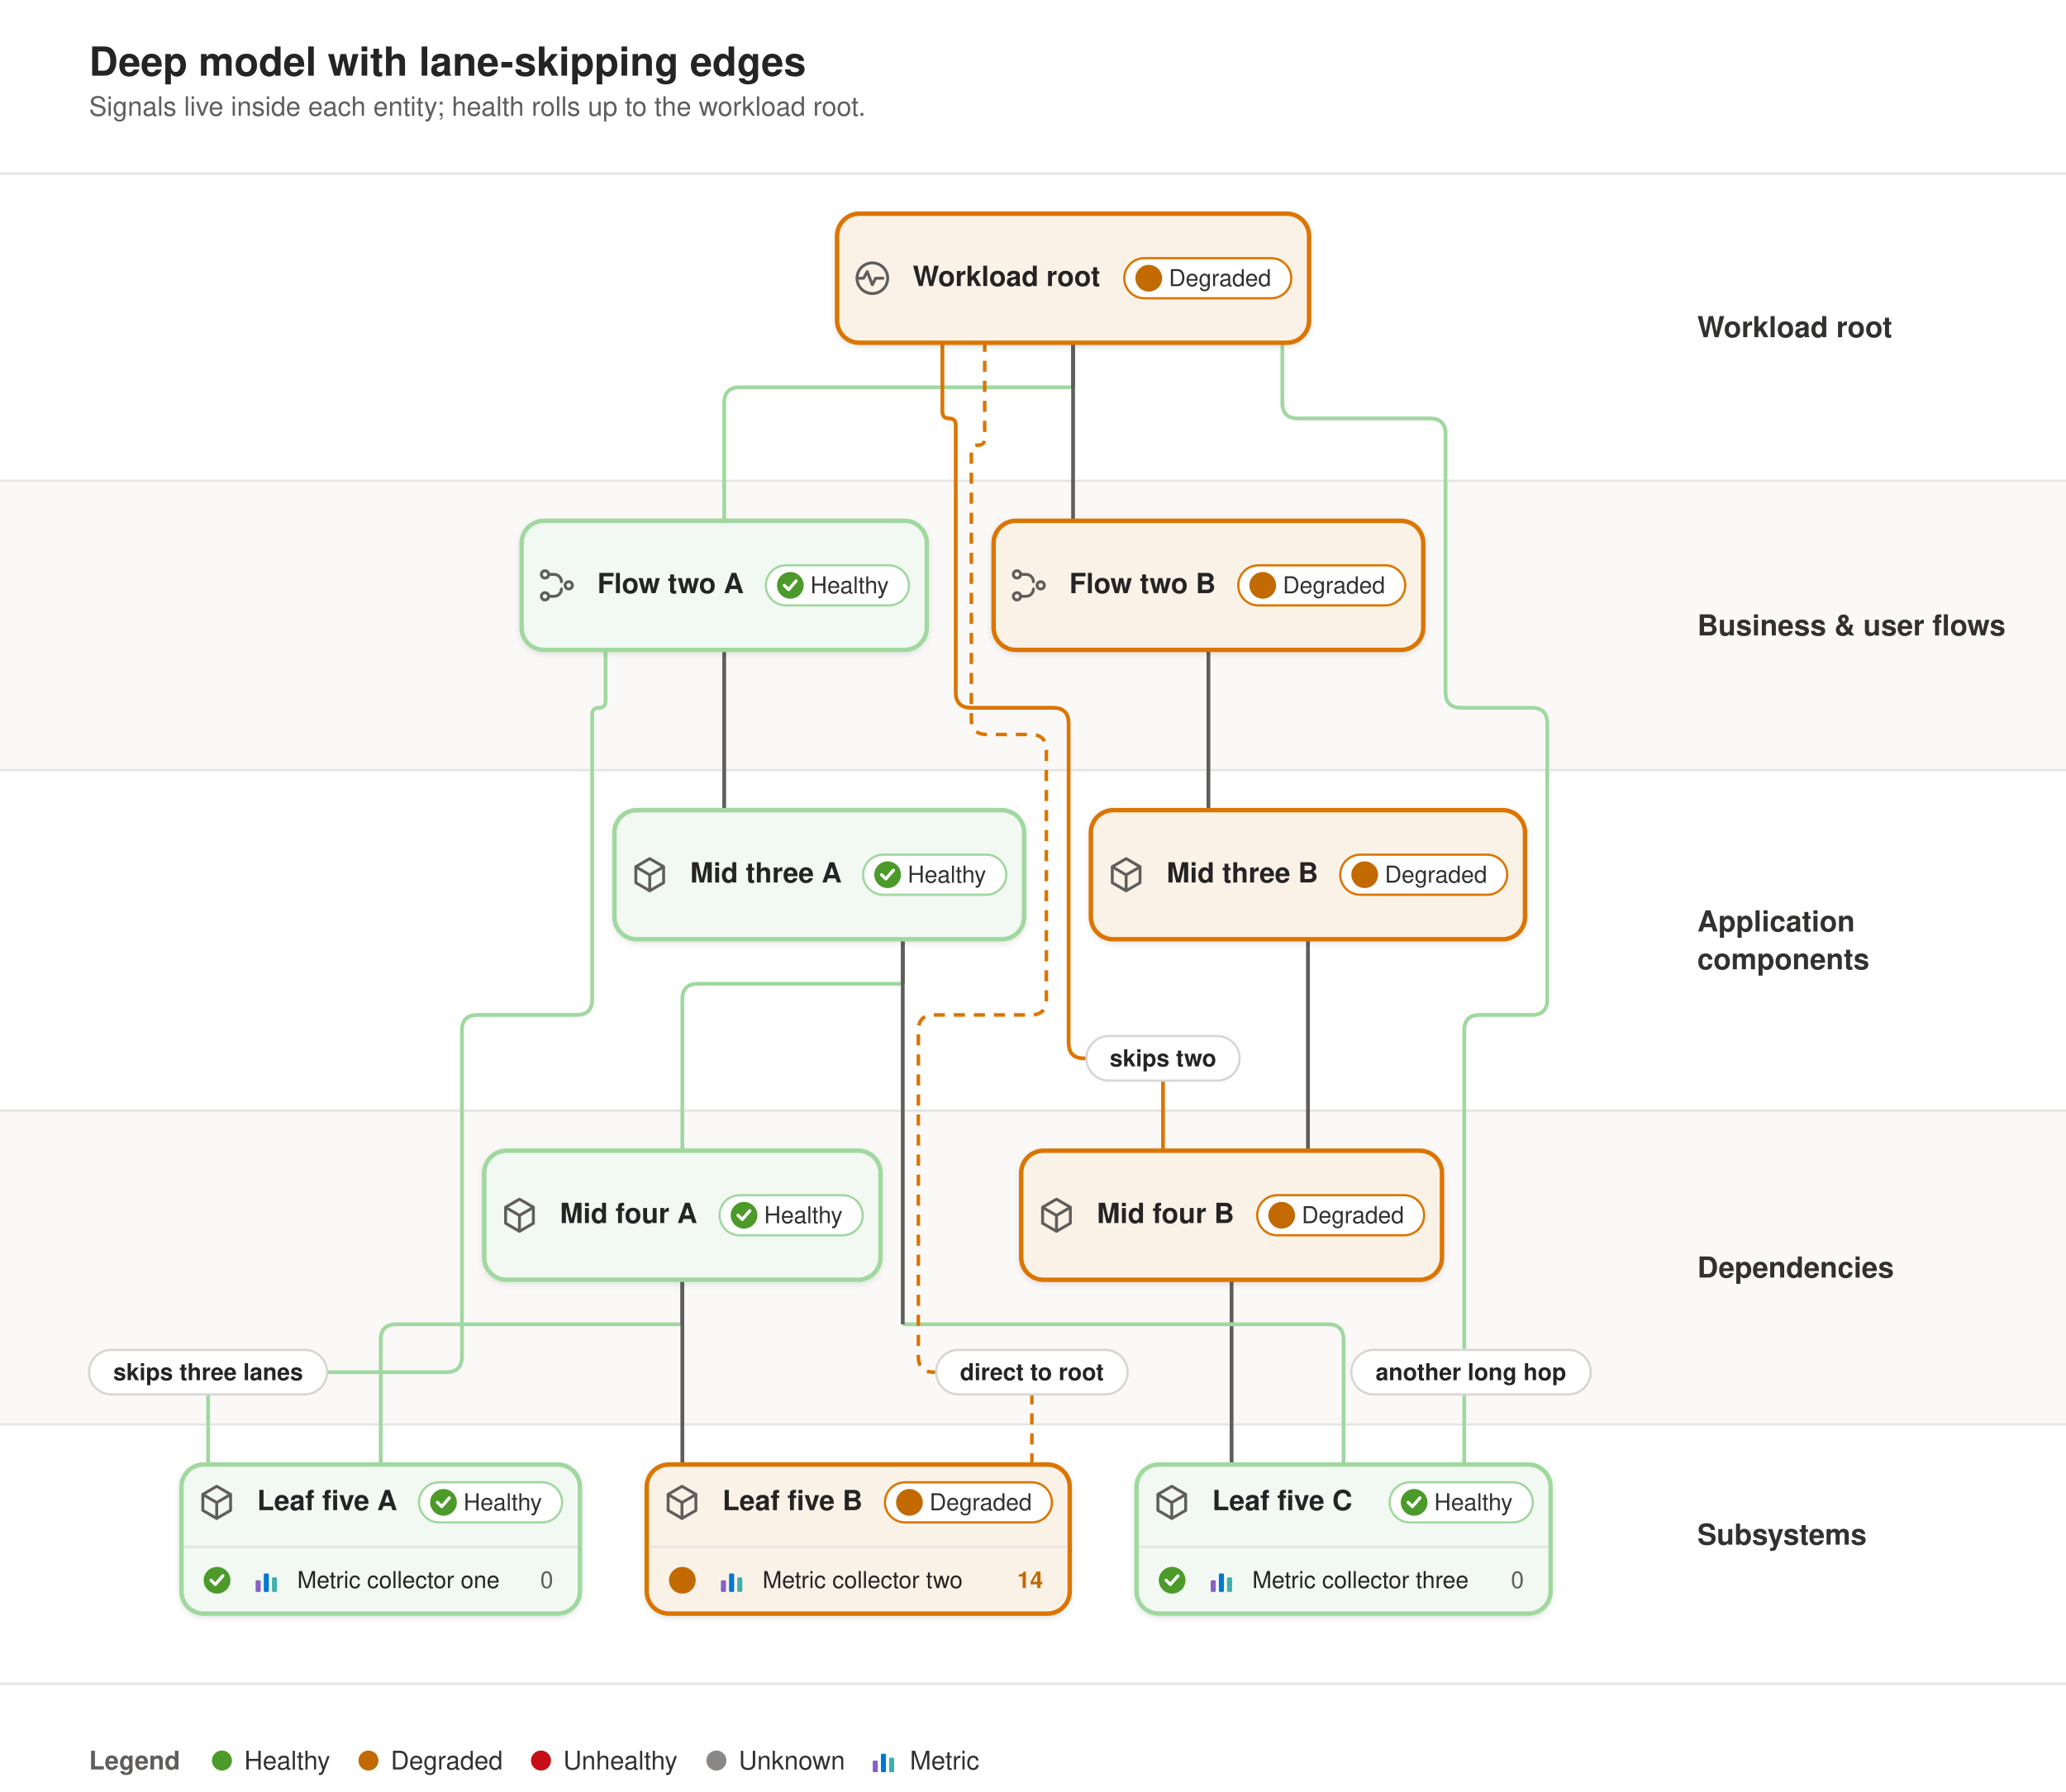
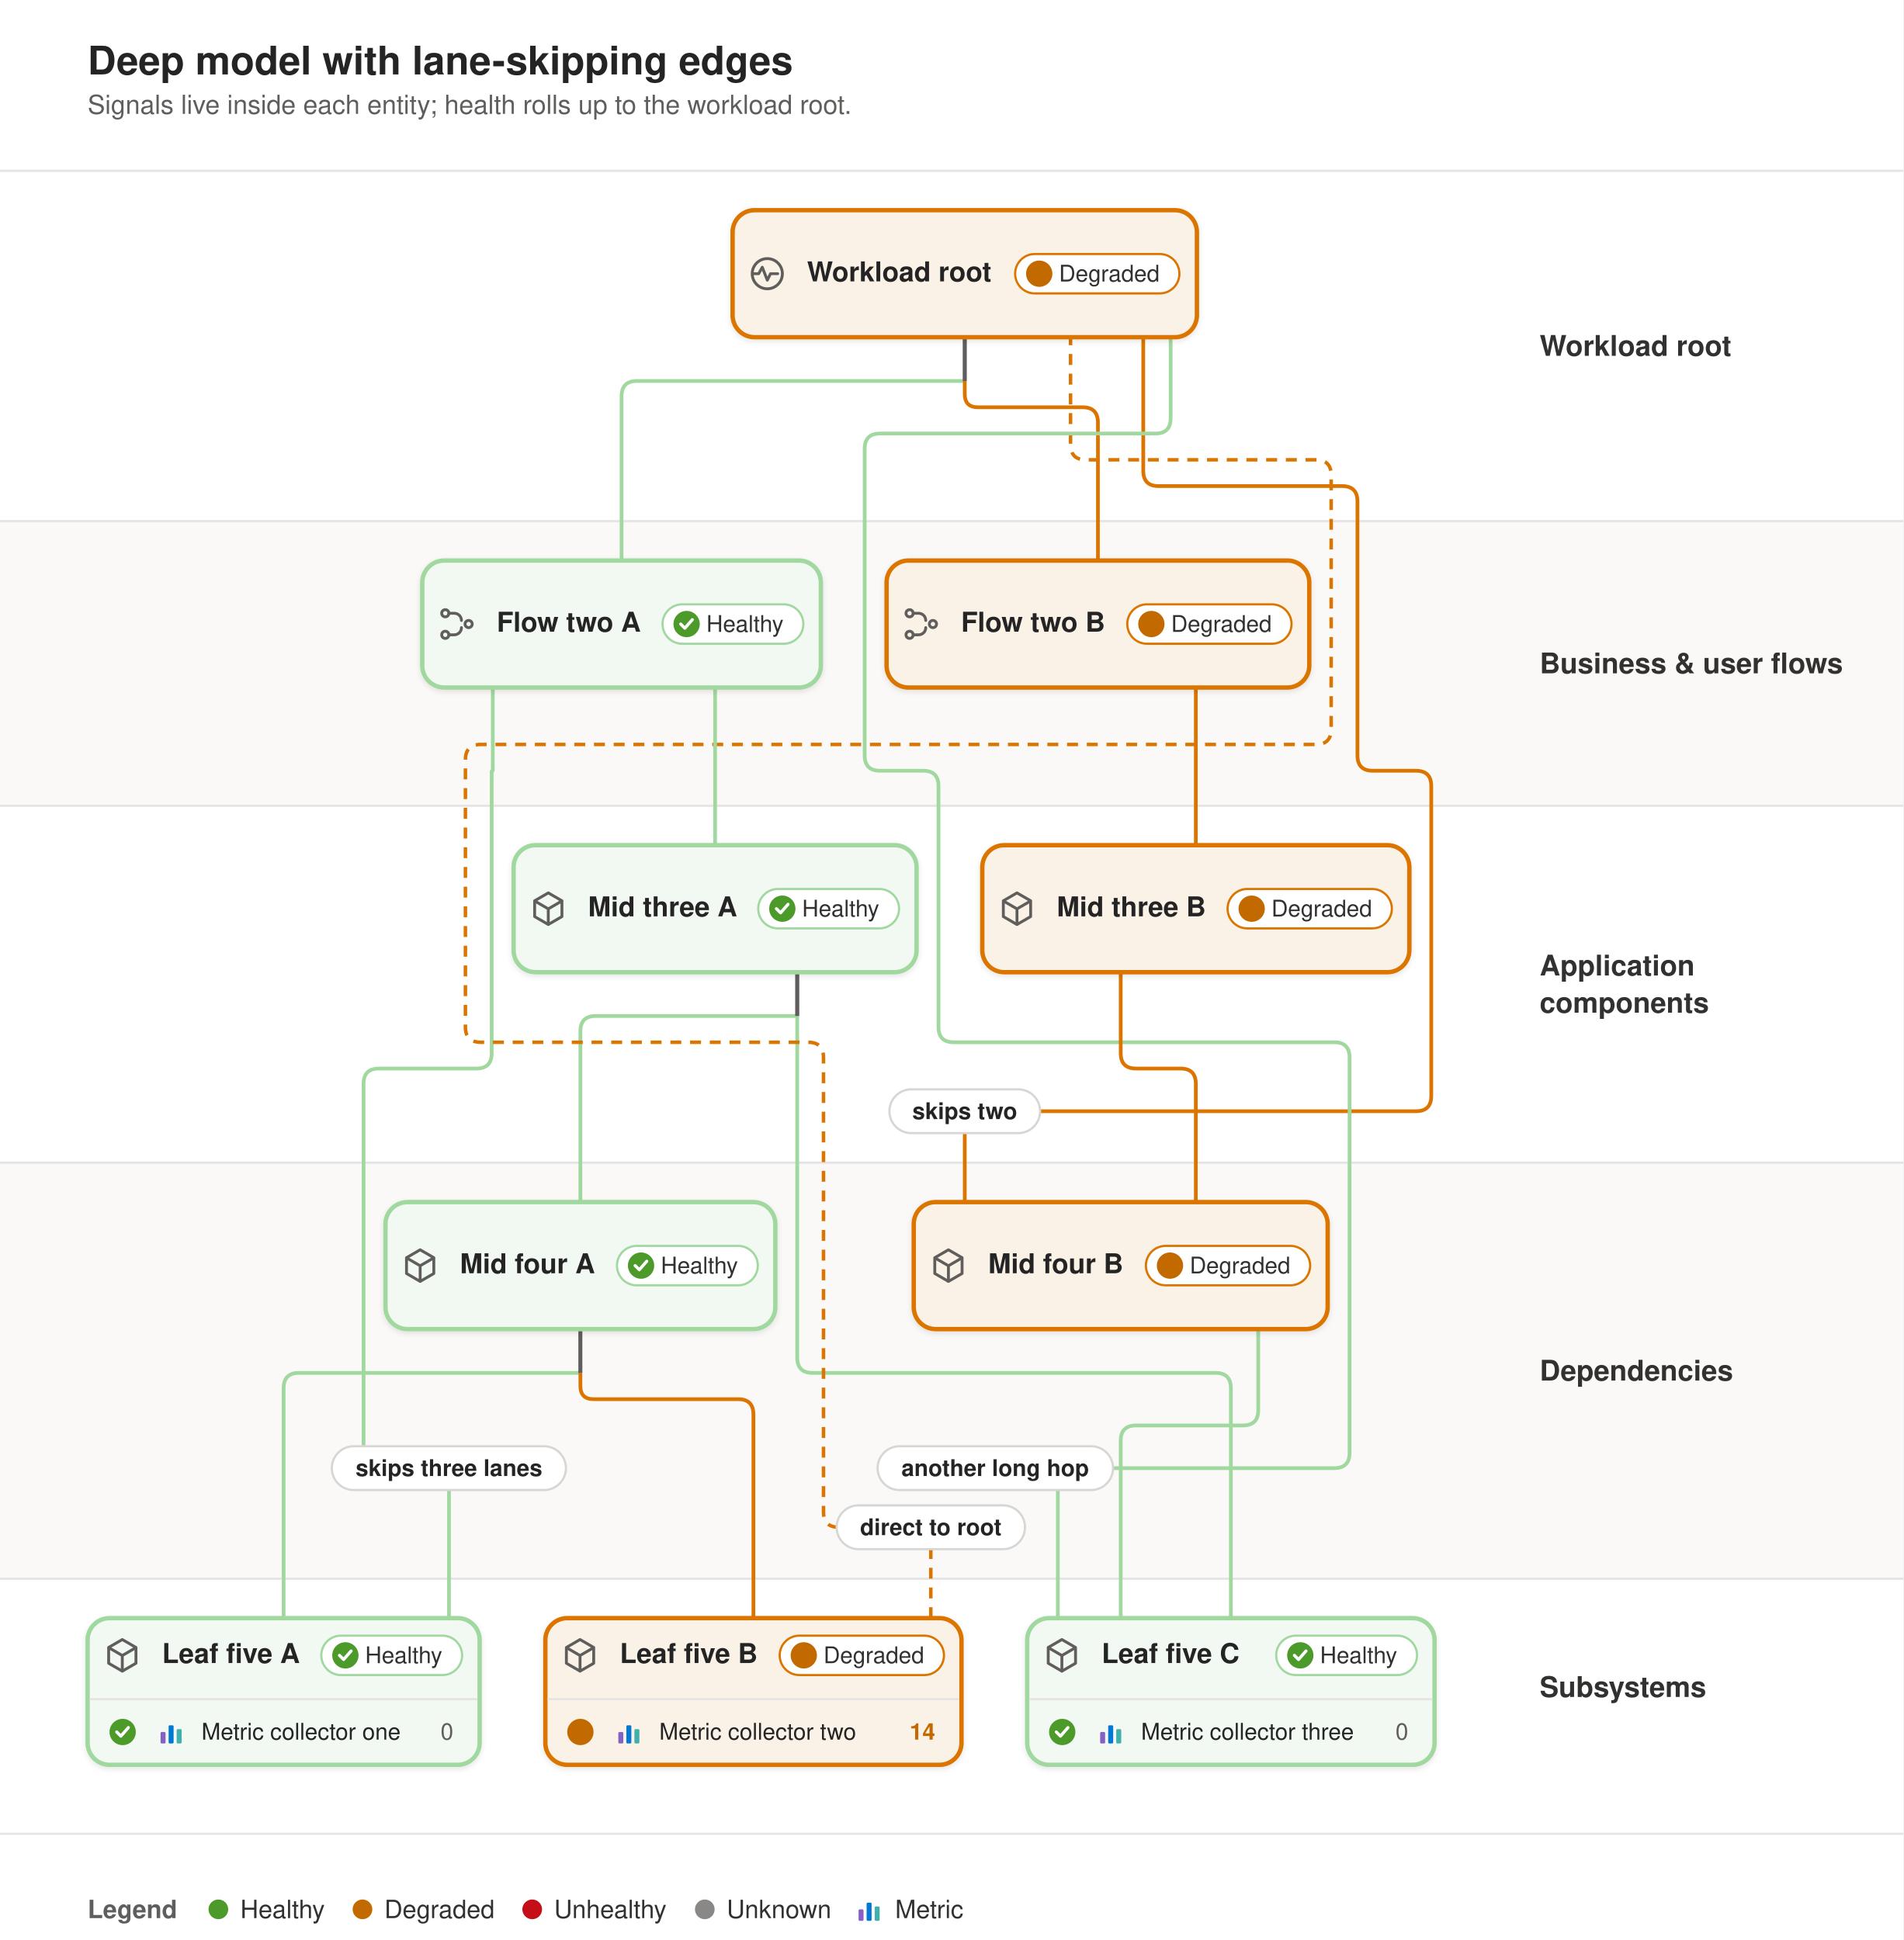
- <svg xmlns="http://www.w3.org/2000/svg" width="928" height="805" viewBox="0 0 928 805" font-family="Segoe UI, -apple-system, BlinkMacSystemFont, Helvetica, Arial, sans-serif">
+ <svg xmlns="http://www.w3.org/2000/svg" width="869" height="886" viewBox="0 0 869 886" font-family="Segoe UI, -apple-system, BlinkMacSystemFont, Helvetica, Arial, sans-serif">
  <defs>
    <filter id="cs" x="-20%" y="-20%" width="140%" height="140%">
      <feDropShadow dx="0" dy="1" stdDeviation="1.3" flood-color="#000" flood-opacity="0.1" />
    </filter>
  </defs>
-   <rect width="928" height="805" fill="#ffffff" />
-   <rect x="0" y="78.0" width="928" height="138.0" fill="#ffffff" />
-   <line x1="0" y1="78.0" x2="928" y2="78.0" stroke="#e6e4e2" />
-   <text x="762.4" y="151.5" font-size="13" font-weight="700" fill="#323130">Workload root</text>
-   <rect x="0" y="216.0" width="928" height="130.0" fill="#faf9f8" />
-   <line x1="0" y1="216.0" x2="928" y2="216.0" stroke="#e6e4e2" />
-   <text x="762.4" y="285.5" font-size="13" font-weight="700" fill="#323130">Business &amp; user flows</text>
-   <rect x="0" y="346.0" width="928" height="153.0" fill="#ffffff" />
-   <line x1="0" y1="346.0" x2="928" y2="346.0" stroke="#e6e4e2" />
-   <text x="762.4" y="418.5" font-size="13" font-weight="700" fill="#323130">Application</text>
-   <text x="762.4" y="435.5" font-size="13" font-weight="700" fill="#323130">components</text>
-   <rect x="0" y="499.0" width="928" height="141.0" fill="#faf9f8" />
-   <line x1="0" y1="499.0" x2="928" y2="499.0" stroke="#e6e4e2" />
-   <text x="762.4" y="574.0" font-size="13" font-weight="700" fill="#323130">Dependencies</text>
-   <rect x="0" y="640.0" width="928" height="99.0" fill="#ffffff" />
-   <line x1="0" y1="640.0" x2="928" y2="640.0" stroke="#e6e4e2" />
-   <text x="762.4" y="694.0" font-size="13" font-weight="700" fill="#323130">Subsystems</text>
-   <line x1="0" y1="756.5" x2="928" y2="756.5" stroke="#e6e4e2" />
+   <rect width="869" height="886" fill="#ffffff" />
+   <rect x="0" y="78.0" width="869" height="160.0" fill="#ffffff" />
+   <line x1="0" y1="78.0" x2="869" y2="78.0" stroke="#e6e4e2" />
+   <text x="703.0" y="162.5" font-size="13" font-weight="700" fill="#323130">Workload root</text>
+   <rect x="0" y="238.0" width="869" height="130.0" fill="#faf9f8" />
+   <line x1="0" y1="238.0" x2="869" y2="238.0" stroke="#e6e4e2" />
+   <text x="703.0" y="307.5" font-size="13" font-weight="700" fill="#323130">Business &amp; user flows</text>
+   <rect x="0" y="368.0" width="869" height="163.0" fill="#ffffff" />
+   <line x1="0" y1="368.0" x2="869" y2="368.0" stroke="#e6e4e2" />
+   <text x="703.0" y="445.5" font-size="13" font-weight="700" fill="#323130">Application</text>
+   <text x="703.0" y="462.5" font-size="13" font-weight="700" fill="#323130">components</text>
+   <rect x="0" y="531.0" width="869" height="190.0" fill="#faf9f8" />
+   <line x1="0" y1="531.0" x2="869" y2="531.0" stroke="#e6e4e2" />
+   <text x="703.0" y="630.5" font-size="13" font-weight="700" fill="#323130">Dependencies</text>
+   <rect x="0" y="721.0" width="869" height="99.0" fill="#ffffff" />
+   <line x1="0" y1="721.0" x2="869" y2="721.0" stroke="#e6e4e2" />
+   <text x="703.0" y="775.0" font-size="13" font-weight="700" fill="#323130">Subsystems</text>
+   <line x1="0" y1="837.5" x2="869" y2="837.5" stroke="#e6e4e2" />
  <text x="40" y="34" font-size="18" font-weight="700" fill="#242424">Deep model with lane-skipping edges</text>
  <text x="40" y="52" font-size="12" fill="#605e5c">Signals live inside each entity; health rolls up to the workload root.</text>
-   <text x="40.0" y="795.0" font-size="11.5" font-weight="600" fill="#605e5c">Legend</text>
-   <circle cx="99.7" cy="791.0" r="4.5" fill="#4c9a2a" />
-   <text x="109.7" y="795.0" font-size="11.5" fill="#323130">Healthy</text>
-   <circle cx="165.5" cy="791.0" r="4.5" fill="#c26a00" />
-   <text x="175.5" y="795.0" font-size="11.5" fill="#323130">Degraded</text>
-   <circle cx="243.0" cy="791.0" r="4.5" fill="#c50f18" />
-   <text x="253.0" y="795.0" font-size="11.5" fill="#323130">Unhealthy</text>
-   <circle cx="321.8" cy="791.0" r="4.5" fill="#8a8886" />
-   <text x="331.8" y="795.0" font-size="11.5" fill="#323130">Unknown</text>
-   <g transform="translate(390.7,784.0) scale(0.875)">
+   <text x="40.0" y="876.0" font-size="11.5" font-weight="600" fill="#605e5c">Legend</text>
+   <circle cx="99.7" cy="872.0" r="4.5" fill="#4c9a2a" />
+   <text x="109.7" y="876.0" font-size="11.5" fill="#323130">Healthy</text>
+   <circle cx="165.5" cy="872.0" r="4.5" fill="#c26a00" />
+   <text x="175.5" y="876.0" font-size="11.5" fill="#323130">Degraded</text>
+   <circle cx="243.0" cy="872.0" r="4.5" fill="#c50f18" />
+   <text x="253.0" y="876.0" font-size="11.5" fill="#323130">Unhealthy</text>
+   <circle cx="321.8" cy="872.0" r="4.5" fill="#8a8886" />
+   <text x="331.8" y="876.0" font-size="11.5" fill="#323130">Unknown</text>
+   <g transform="translate(390.7,865.0) scale(0.875)">
    <rect x="1.5" y="8" width="2.6" height="6" rx="0.6" fill="#8661c5" />
    <rect x="5.7" y="4.5" width="2.6" height="9.5" rx="0.6" fill="#0078D4" />
    <rect x="9.9" y="6.5" width="2.6" height="7.5" rx="0.6" fill="#3fb0ac" />
  </g>
-   <text x="408.7" y="795.0" font-size="11.5" fill="#323130">Metric</text>
-   <g transform="translate(81.5,0)">
+   <text x="408.7" y="876.0" font-size="11.5" fill="#323130">Metric</text>
+   <g transform="translate(40.0,0)">
    <g fill="none" stroke-linecap="butt" stroke-linejoin="round">
-       <path d="M89.5 658.0 L89.5 602.0 Q89.5 595.0 96.5 595.0 L225.0 595.0" stroke="#a0d8a0" stroke-width="1.7" />
-       <path d="M225.0 595.0 L225.0 575.0" stroke="#605e5c" stroke-width="1.7" />
-       <path d="M225.0 658.0 L225.0 575.0" stroke="#605e5c" stroke-width="1.7" />
-       <path d="M471.7 658.0 L471.7 575.0" stroke="#605e5c" stroke-width="1.7" />
-       <path d="M225.0 517.0 L225.0 449.0 Q225.0 442.0 232.0 442.0 L324.0 442.0" stroke="#a0d8a0" stroke-width="1.7" />
-       <path d="M324.0 442.0 L324.0 422.0" stroke="#605e5c" stroke-width="1.7" />
-       <path d="M522.0 658.0 L522.0 602.0 Q522.0 595.0 515.0 595.0 L324.0 595.0" stroke="#a0d8a0" stroke-width="1.7" />
-       <path d="M324.0 595.0 L324.0 422.0" stroke="#605e5c" stroke-width="1.7" />
-       <path d="M506.0 517.0 L506.0 422.0" stroke="#605e5c" stroke-width="1.7" />
-       <path d="M243.8 364.0 L243.8 292.0" stroke="#605e5c" stroke-width="1.7" />
-       <path d="M461.3 364.0 L461.3 292.0" stroke="#605e5c" stroke-width="1.7" />
-       <path d="M243.8 234.0 L243.8 181.0 Q243.8 174.0 250.8 174.0 L400.5 174.0" stroke="#a0d8a0" stroke-width="1.7" />
+       <path d="M89.5 739.0 L89.5 634.0 Q89.5 627.0 96.5 627.0 L225.0 627.0" stroke="#a0d8a0" stroke-width="1.7" />
+       <path d="M225.0 627.0 L225.0 607.0" stroke="#605e5c" stroke-width="1.7" />
+       <path d="M304.0 739.0 L304.0 646.0 Q304.0 639.0 297.0 639.0 L231.0 639.0 Q225.0 639.0 225.0 633.0 L225.0 627.0" stroke="#db7500" stroke-width="1.7" />
+       <path d="M225.0 627.0 L225.0 607.0" stroke="#605e5c" stroke-width="1.7" />
+       <path d="M225.0 549.0 L225.0 471.0 Q225.0 464.0 232.0 464.0 L324.0 464.0" stroke="#a0d8a0" stroke-width="1.7" />
+       <path d="M324.0 464.0 L324.0 444.0" stroke="#605e5c" stroke-width="1.7" />
+       <path d="M522.0 739.0 L522.0 634.0 Q522.0 627.0 515.0 627.0 L331.0 627.0 Q324.0 627.0 324.0 620.0 L324.0 464.0" stroke="#a0d8a0" stroke-width="1.7" />
+       <path d="M324.0 464.0 L324.0 444.0" stroke="#605e5c" stroke-width="1.7" />
+       <path d="M243.8 256.0 L243.8 181.0 Q243.8 174.0 250.8 174.0 L400.5 174.0" stroke="#a0d8a0" stroke-width="1.7" />
      <path d="M400.5 174.0 L400.5 154.0" stroke="#605e5c" stroke-width="1.7" />
-       <path d="M400.5 234.0 L400.5 154.0" stroke="#605e5c" stroke-width="1.7" />
-       <path d="M12.0 658.0 L12.0 623.5 Q12.0 616.5 19.0 616.5 L119.0 616.5 Q126.0 616.5 126.0 609.5 L126.0 463.0 Q126.0 456.0 133.0 456.0 L177.5 456.0 Q184.5 456.0 184.5 449.0 L184.5 321.0 Q184.5 318.0 187.5 318.0 L187.5 318.0 Q190.5 318.0 190.5 315.0 L190.5 292.0" stroke="#a0d8a0" stroke-width="1.7" />
-       <path d="M382.0 658.0 L382.0 623.5 Q382.0 616.5 375.0 616.5 L338.0 616.5 Q331.0 616.5 331.0 609.5 L331.0 463.0 Q331.0 456.0 338.0 456.0 L381.5 456.0 Q388.5 456.0 388.5 449.0 L388.5 337.0 Q388.5 330.0 381.5 330.0 L361.8 330.0 Q354.8 330.0 354.8 323.0 L354.8 203.0 Q354.8 200.0 357.8 200.0 L357.8 200.0 Q360.8 200.0 360.8 197.0 L360.8 154.0" stroke="#db7500" stroke-width="1.6" stroke-dasharray="5 4" />
-       <path d="M440.9 517.0 L440.9 482.5 Q440.9 475.5 433.9 475.5 L405.5 475.5 Q398.5 475.5 398.5 468.5 L398.5 325.0 Q398.5 318.0 391.5 318.0 L354.8 318.0 Q347.8 318.0 347.8 311.0 L347.8 191.0 Q347.8 188.0 344.8 188.0 L344.8 188.0 Q341.8 188.0 341.8 185.0 L341.8 154.0" stroke="#db7500" stroke-width="1.7" />
-       <path d="M576.2 658.0 L576.2 623.5 Q576.2 616.5 576.2 609.5 L576.2 463.0 Q576.2 456.0 583.2 456.0 L606.5 456.0 Q613.5 456.0 613.5 449.0 L613.5 325.0 Q613.5 318.0 606.5 318.0 L574.8 318.0 Q567.8 318.0 567.8 311.0 L567.8 195.0 Q567.8 188.0 560.8 188.0 L501.5 188.0 Q494.5 188.0 494.5 181.0 L494.5 154.0" stroke="#a0d8a0" stroke-width="1.7" />
-     </g>
-     <g stroke="none">
-       <rect x="-41.5" y="606.5" width="106.9" height="20" rx="10" fill="#ffffff" stroke="#d8d6d4" stroke-width="1" />
-       <text x="12.0" y="620.1" font-size="10.5" font-weight="600" fill="#242424" text-anchor="middle">skips three lanes</text>
-     </g>
-     <g stroke="none">
-       <rect x="339.0" y="606.5" width="86.0" height="20" rx="10" fill="#ffffff" stroke="#d8d6d4" stroke-width="1" />
-       <text x="382.0" y="620.1" font-size="10.5" font-weight="600" fill="#242424" text-anchor="middle">direct to root</text>
-     </g>
-     <g stroke="none">
-       <rect x="406.5" y="465.5" width="68.8" height="20" rx="10" fill="#ffffff" stroke="#d8d6d4" stroke-width="1" />
-       <text x="440.9" y="479.1" font-size="10.5" font-weight="600" fill="#242424" text-anchor="middle">skips two</text>
-     </g>
-     <g stroke="none">
-       <rect x="525.5" y="606.5" width="107.5" height="20" rx="10" fill="#ffffff" stroke="#d8d6d4" stroke-width="1" />
-       <text x="579.2" y="620.1" font-size="10.5" font-weight="600" fill="#242424" text-anchor="middle">another long hop</text>
-     </g>
-     <g filter="url(#cs)">
-       <rect x="0.0" y="658.0" width="179" height="67" rx="10" fill="#f2f8f2" stroke="#a0d8a0" stroke-width="2" />
-     </g>
-     <g transform="translate(6.0,665.16) scale(0.82)">
-       <path d="M12 3.2l7.6 4.4v8.8L12 20.8l-7.6-4.4V7.6z" fill="none" stroke="#605e5c" stroke-width="1.6" stroke-linecap="round" stroke-linejoin="round" />
-       <path d="M4.6 7.8l7.4 4.3 7.4-4.3M12 12.1v8.6" fill="none" stroke="#605e5c" stroke-width="1.6" stroke-linecap="round" stroke-linejoin="round" />
-     </g>
-     <text x="34.0" y="678.5" font-size="12.5" font-weight="600" fill="#242424">Leaf five A</text>
-     <rect x="106.7" y="666.00" width="64.3" height="18" rx="9" fill="#ffffff" stroke="#a0d8a0" stroke-width="1" />
-     <circle cx="117.7" cy="675.0" r="6" fill="#4c9a2a" />
-     <path d="M115.0 675.0 l1.9 1.9 l3.4 -3.9" fill="none" stroke="#ffffff" stroke-width="1.4" stroke-linecap="round" stroke-linejoin="round" />
-     <text x="126.7" y="678.57" font-size="10.5" fill="#323130">Healthy</text>
-     <line x1="1.0" y1="695.0" x2="178.0" y2="695.0" stroke="#e6e4e2" />
-     <circle cx="16.0" cy="710.0" r="6" fill="#4c9a2a" />
-     <path d="M13.3 710.0 l1.9 1.9 l3.4 -3.9" fill="none" stroke="#ffffff" stroke-width="1.4" stroke-linecap="round" stroke-linejoin="round" />
-     <g transform="translate(32.0,703.0) scale(0.875)">
+       <path d="M461.3 256.0 L461.3 193.0 Q461.3 186.0 454.3 186.0 L406.5 186.0 Q400.5 186.0 400.5 180.0 L400.5 174.0" stroke="#db7500" stroke-width="1.7" />
+       <path d="M400.5 174.0 L400.5 154.0" stroke="#605e5c" stroke-width="1.7" />
+       <path d="M165.0 739.0 L165.0 677.5 Q165.0 670.5 158.0 670.5 L133.0 670.5 Q126.0 670.5 126.0 663.5 L126.0 495.0 Q126.0 488.0 133.0 488.0 L177.5 488.0 Q184.5 488.0 184.5 481.0 L184.5 352.3 Q184.5 352.0 184.8 352.0 L184.8 352.0 Q185.0 352.0 185.0 351.8 L185.0 314.0" stroke="#a0d8a0" stroke-width="1.7" />
+       <path d="M385.0 739.0 L385.0 704.5 Q385.0 697.5 378.0 697.5 L343.0 697.5 Q336.0 697.5 336.0 690.5 L336.0 483.0 Q336.0 476.0 329.0 476.0 L179.5 476.0 Q172.5 476.0 172.5 469.0 L172.5 347.0 Q172.5 340.0 179.5 340.0 L560.8 340.0 Q567.8 340.0 567.8 333.0 L567.8 217.0 Q567.8 210.0 560.8 210.0 L455.8 210.0 Q448.8 210.0 448.8 203.0 L448.8 154.0" stroke="#db7500" stroke-width="1.6" stroke-dasharray="5 4" />
+       <path d="M400.5 549.0 L400.5 514.5 Q400.5 507.5 407.5 507.5 L606.5 507.5 Q613.5 507.5 613.5 500.5 L613.5 359.0 Q613.5 352.0 606.5 352.0 L586.8 352.0 Q579.8 352.0 579.8 345.0 L579.8 229.0 Q579.8 222.0 572.8 222.0 L489.0 222.0 Q482.0 222.0 482.0 215.0 L482.0 154.0" stroke="#db7500" stroke-width="1.7" />
+       <path d="M443.0 739.0 L443.0 677.5 Q443.0 670.5 450.0 670.5 L569.2 670.5 Q576.2 670.5 576.2 663.5 L576.2 483.0 Q576.2 476.0 569.2 476.0 L395.5 476.0 Q388.5 476.0 388.5 469.0 L388.5 359.0 Q388.5 352.0 381.5 352.0 L361.8 352.0 Q354.8 352.0 354.8 345.0 L354.8 205.0 Q354.8 198.0 361.8 198.0 L487.5 198.0 Q494.5 198.0 494.5 191.0 L494.5 154.0" stroke="#a0d8a0" stroke-width="1.7" />
+       <path d="M471.7 739.0 L471.7 658.0 Q471.7 651.0 478.7 651.0 L527.5 651.0 Q534.5 651.0 534.5 644.0 L534.5 607.0" stroke="#a0d8a0" stroke-width="1.7" />
+       <path d="M506.0 549.0 L506.0 495.0 Q506.0 488.0 499.0 488.0 L478.7 488.0 Q471.7 488.0 471.7 481.0 L471.7 444.0" stroke="#db7500" stroke-width="1.7" />
+       <path d="M286.5 386.0 L286.5 314.0" stroke="#a0d8a0" stroke-width="1.7" />
+       <path d="M506.0 386.0 L506.0 314.0" stroke="#db7500" stroke-width="1.7" />
+     </g>
+     <g stroke="none">
+       <rect x="111.5" y="660.5" width="106.9" height="20" rx="10" fill="#ffffff" stroke="#d8d6d4" stroke-width="1" />
+       <text x="165.0" y="674.1" font-size="10.5" font-weight="600" fill="#242424" text-anchor="middle">skips three lanes</text>
+     </g>
+     <g stroke="none">
+       <rect x="342.0" y="687.5" width="86.0" height="20" rx="10" fill="#ffffff" stroke="#d8d6d4" stroke-width="1" />
+       <text x="385.0" y="701.1" font-size="10.5" font-weight="600" fill="#242424" text-anchor="middle">direct to root</text>
+     </g>
+     <g stroke="none">
+       <rect x="366.1" y="497.5" width="68.8" height="20" rx="10" fill="#ffffff" stroke="#d8d6d4" stroke-width="1" />
+       <text x="400.5" y="511.1" font-size="10.5" font-weight="600" fill="#242424" text-anchor="middle">skips two</text>
+     </g>
+     <g stroke="none">
+       <rect x="360.7" y="660.5" width="107.5" height="20" rx="10" fill="#ffffff" stroke="#d8d6d4" stroke-width="1" />
+       <text x="414.4" y="674.1" font-size="10.5" font-weight="600" fill="#242424" text-anchor="middle">another long hop</text>
+     </g>
+     <g filter="url(#cs)">
+       <rect x="0.0" y="739.0" width="179" height="67" rx="10" fill="#f2f8f2" stroke="#a0d8a0" stroke-width="2" />
+     </g>
+     <g transform="translate(6.0,746.16) scale(0.82)">
+       <path d="M12 3.2l7.6 4.4v8.8L12 20.8l-7.6-4.4V7.6z" fill="none" stroke="#605e5c" stroke-width="1.6" stroke-linecap="round" stroke-linejoin="round" />
+       <path d="M4.6 7.8l7.4 4.3 7.4-4.3M12 12.1v8.6" fill="none" stroke="#605e5c" stroke-width="1.6" stroke-linecap="round" stroke-linejoin="round" />
+     </g>
+     <text x="34.0" y="759.5" font-size="12.5" font-weight="600" fill="#242424">Leaf five A</text>
+     <rect x="106.7" y="747.00" width="64.3" height="18" rx="9" fill="#ffffff" stroke="#a0d8a0" stroke-width="1" />
+     <circle cx="117.7" cy="756.0" r="6" fill="#4c9a2a" />
+     <path d="M115.0 756.0 l1.9 1.9 l3.4 -3.9" fill="none" stroke="#ffffff" stroke-width="1.4" stroke-linecap="round" stroke-linejoin="round" />
+     <text x="126.7" y="759.57" font-size="10.5" fill="#323130">Healthy</text>
+     <line x1="1.0" y1="776.0" x2="178.0" y2="776.0" stroke="#e6e4e2" />
+     <circle cx="16.0" cy="791.0" r="6" fill="#4c9a2a" />
+     <path d="M13.3 791.0 l1.9 1.9 l3.4 -3.9" fill="none" stroke="#ffffff" stroke-width="1.4" stroke-linecap="round" stroke-linejoin="round" />
+     <g transform="translate(32.0,784.0) scale(0.875)">
      <rect x="1.5" y="8" width="2.6" height="6" rx="0.6" fill="#8661c5" />
      <rect x="5.7" y="4.5" width="2.6" height="9.5" rx="0.6" fill="#0078D4" />
      <rect x="9.9" y="6.5" width="2.6" height="7.5" rx="0.6" fill="#3fb0ac" />
    </g>
-     <text x="52.0" y="713.5" font-size="10.5" fill="#242424">Metric collector one</text>
-     <text x="167.0" y="713.5" font-size="10.5" font-weight="400" fill="#605e5c" text-anchor="end">0</text>
-     <g filter="url(#cs)">
-       <rect x="209.0" y="658.0" width="190" height="67" rx="10" fill="#fbf2e7" stroke="#db7500" stroke-width="2" />
-     </g>
-     <g transform="translate(215.0,665.16) scale(0.82)">
-       <path d="M12 3.2l7.6 4.4v8.8L12 20.8l-7.6-4.4V7.6z" fill="none" stroke="#605e5c" stroke-width="1.6" stroke-linecap="round" stroke-linejoin="round" />
-       <path d="M4.6 7.8l7.4 4.3 7.4-4.3M12 12.1v8.6" fill="none" stroke="#605e5c" stroke-width="1.6" stroke-linecap="round" stroke-linejoin="round" />
-     </g>
-     <text x="243.0" y="678.5" font-size="12.5" font-weight="600" fill="#242424">Leaf five B</text>
-     <rect x="316.0" y="666.00" width="75.0" height="18" rx="9" fill="#ffffff" stroke="#db7500" stroke-width="1" />
-     <circle cx="327.0" cy="675.0" r="6" fill="#c26a00" />
-     <text x="336.0" y="678.57" font-size="10.5" fill="#323130">Degraded</text>
-     <line x1="210.0" y1="695.0" x2="398.0" y2="695.0" stroke="#e6e4e2" />
-     <circle cx="225.0" cy="710.0" r="6" fill="#c26a00" />
-     <g transform="translate(241.0,703.0) scale(0.875)">
+     <text x="52.0" y="794.5" font-size="10.5" fill="#242424">Metric collector one</text>
+     <text x="167.0" y="794.5" font-size="10.5" font-weight="400" fill="#605e5c" text-anchor="end">0</text>
+     <g filter="url(#cs)">
+       <rect x="209.0" y="739.0" width="190" height="67" rx="10" fill="#fbf2e7" stroke="#db7500" stroke-width="2" />
+     </g>
+     <g transform="translate(215.0,746.16) scale(0.82)">
+       <path d="M12 3.2l7.6 4.4v8.8L12 20.8l-7.6-4.4V7.6z" fill="none" stroke="#605e5c" stroke-width="1.6" stroke-linecap="round" stroke-linejoin="round" />
+       <path d="M4.6 7.8l7.4 4.3 7.4-4.3M12 12.1v8.6" fill="none" stroke="#605e5c" stroke-width="1.6" stroke-linecap="round" stroke-linejoin="round" />
+     </g>
+     <text x="243.0" y="759.5" font-size="12.5" font-weight="600" fill="#242424">Leaf five B</text>
+     <rect x="316.0" y="747.00" width="75.0" height="18" rx="9" fill="#ffffff" stroke="#db7500" stroke-width="1" />
+     <circle cx="327.0" cy="756.0" r="6" fill="#c26a00" />
+     <text x="336.0" y="759.57" font-size="10.5" fill="#323130">Degraded</text>
+     <line x1="210.0" y1="776.0" x2="398.0" y2="776.0" stroke="#e6e4e2" />
+     <circle cx="225.0" cy="791.0" r="6" fill="#c26a00" />
+     <g transform="translate(241.0,784.0) scale(0.875)">
      <rect x="1.5" y="8" width="2.6" height="6" rx="0.6" fill="#8661c5" />
      <rect x="5.7" y="4.5" width="2.6" height="9.5" rx="0.6" fill="#0078D4" />
      <rect x="9.9" y="6.5" width="2.6" height="7.5" rx="0.6" fill="#3fb0ac" />
    </g>
-     <text x="261.0" y="713.5" font-size="10.5" fill="#242424">Metric collector two</text>
-     <text x="387.0" y="713.5" font-size="10.5" font-weight="600" fill="#c26a00" text-anchor="end">14</text>
-     <g filter="url(#cs)">
-       <rect x="429.0" y="658.0" width="186" height="67" rx="10" fill="#f2f8f2" stroke="#a0d8a0" stroke-width="2" />
-     </g>
-     <g transform="translate(435.0,665.16) scale(0.82)">
-       <path d="M12 3.2l7.6 4.4v8.8L12 20.8l-7.6-4.4V7.6z" fill="none" stroke="#605e5c" stroke-width="1.6" stroke-linecap="round" stroke-linejoin="round" />
-       <path d="M4.6 7.8l7.4 4.3 7.4-4.3M12 12.1v8.6" fill="none" stroke="#605e5c" stroke-width="1.6" stroke-linecap="round" stroke-linejoin="round" />
-     </g>
-     <text x="463.0" y="678.5" font-size="12.5" font-weight="600" fill="#242424">Leaf five C</text>
-     <rect x="542.7" y="666.00" width="64.3" height="18" rx="9" fill="#ffffff" stroke="#a0d8a0" stroke-width="1" />
-     <circle cx="553.7" cy="675.0" r="6" fill="#4c9a2a" />
-     <path d="M551.0 675.0 l1.9 1.9 l3.4 -3.9" fill="none" stroke="#ffffff" stroke-width="1.4" stroke-linecap="round" stroke-linejoin="round" />
-     <text x="562.7" y="678.57" font-size="10.5" fill="#323130">Healthy</text>
-     <line x1="430.0" y1="695.0" x2="614.0" y2="695.0" stroke="#e6e4e2" />
-     <circle cx="445.0" cy="710.0" r="6" fill="#4c9a2a" />
-     <path d="M442.3 710.0 l1.9 1.9 l3.4 -3.9" fill="none" stroke="#ffffff" stroke-width="1.4" stroke-linecap="round" stroke-linejoin="round" />
-     <g transform="translate(461.0,703.0) scale(0.875)">
+     <text x="261.0" y="794.5" font-size="10.5" fill="#242424">Metric collector two</text>
+     <text x="387.0" y="794.5" font-size="10.5" font-weight="600" fill="#c26a00" text-anchor="end">14</text>
+     <g filter="url(#cs)">
+       <rect x="429.0" y="739.0" width="186" height="67" rx="10" fill="#f2f8f2" stroke="#a0d8a0" stroke-width="2" />
+     </g>
+     <g transform="translate(435.0,746.16) scale(0.82)">
+       <path d="M12 3.2l7.6 4.4v8.8L12 20.8l-7.6-4.4V7.6z" fill="none" stroke="#605e5c" stroke-width="1.6" stroke-linecap="round" stroke-linejoin="round" />
+       <path d="M4.6 7.8l7.4 4.3 7.4-4.3M12 12.1v8.6" fill="none" stroke="#605e5c" stroke-width="1.6" stroke-linecap="round" stroke-linejoin="round" />
+     </g>
+     <text x="463.0" y="759.5" font-size="12.5" font-weight="600" fill="#242424">Leaf five C</text>
+     <rect x="542.7" y="747.00" width="64.3" height="18" rx="9" fill="#ffffff" stroke="#a0d8a0" stroke-width="1" />
+     <circle cx="553.7" cy="756.0" r="6" fill="#4c9a2a" />
+     <path d="M551.0 756.0 l1.9 1.9 l3.4 -3.9" fill="none" stroke="#ffffff" stroke-width="1.4" stroke-linecap="round" stroke-linejoin="round" />
+     <text x="562.7" y="759.57" font-size="10.5" fill="#323130">Healthy</text>
+     <line x1="430.0" y1="776.0" x2="614.0" y2="776.0" stroke="#e6e4e2" />
+     <circle cx="445.0" cy="791.0" r="6" fill="#4c9a2a" />
+     <path d="M442.3 791.0 l1.9 1.9 l3.4 -3.9" fill="none" stroke="#ffffff" stroke-width="1.4" stroke-linecap="round" stroke-linejoin="round" />
+     <g transform="translate(461.0,784.0) scale(0.875)">
      <rect x="1.5" y="8" width="2.6" height="6" rx="0.6" fill="#8661c5" />
      <rect x="5.7" y="4.5" width="2.6" height="9.5" rx="0.6" fill="#0078D4" />
      <rect x="9.9" y="6.5" width="2.6" height="7.5" rx="0.6" fill="#3fb0ac" />
    </g>
-     <text x="481.0" y="713.5" font-size="10.5" fill="#242424">Metric collector three</text>
-     <text x="603.0" y="713.5" font-size="10.5" font-weight="400" fill="#605e5c" text-anchor="end">0</text>
-     <g filter="url(#cs)">
-       <rect x="136.0" y="517.0" width="178" height="58" rx="10" fill="#f2f8f2" stroke="#a0d8a0" stroke-width="2" />
-     </g>
-     <g transform="translate(142.0,536.16) scale(0.82)">
-       <path d="M12 3.2l7.6 4.4v8.8L12 20.8l-7.6-4.4V7.6z" fill="none" stroke="#605e5c" stroke-width="1.6" stroke-linecap="round" stroke-linejoin="round" />
-       <path d="M4.6 7.8l7.4 4.3 7.4-4.3M12 12.1v8.6" fill="none" stroke="#605e5c" stroke-width="1.6" stroke-linecap="round" stroke-linejoin="round" />
-     </g>
-     <text x="170.0" y="549.5" font-size="12.5" font-weight="600" fill="#242424">Mid four A</text>
-     <rect x="241.7" y="537.00" width="64.3" height="18" rx="9" fill="#ffffff" stroke="#a0d8a0" stroke-width="1" />
-     <circle cx="252.7" cy="546.0" r="6" fill="#4c9a2a" />
-     <path d="M250.0 546.0 l1.9 1.9 l3.4 -3.9" fill="none" stroke="#ffffff" stroke-width="1.4" stroke-linecap="round" stroke-linejoin="round" />
-     <text x="261.7" y="549.57" font-size="10.5" fill="#323130">Healthy</text>
-     <g filter="url(#cs)">
-       <rect x="377.2" y="517.0" width="189" height="58" rx="10" fill="#fbf2e7" stroke="#db7500" stroke-width="2" />
-     </g>
-     <g transform="translate(383.2,536.16) scale(0.82)">
-       <path d="M12 3.2l7.6 4.4v8.8L12 20.8l-7.6-4.4V7.6z" fill="none" stroke="#605e5c" stroke-width="1.6" stroke-linecap="round" stroke-linejoin="round" />
-       <path d="M4.6 7.8l7.4 4.3 7.4-4.3M12 12.1v8.6" fill="none" stroke="#605e5c" stroke-width="1.6" stroke-linecap="round" stroke-linejoin="round" />
-     </g>
-     <text x="411.2" y="549.5" font-size="12.5" font-weight="600" fill="#242424">Mid four B</text>
-     <rect x="483.2" y="537.00" width="75.0" height="18" rx="9" fill="#ffffff" stroke="#db7500" stroke-width="1" />
-     <circle cx="494.2" cy="546.0" r="6" fill="#c26a00" />
-     <text x="503.2" y="549.57" font-size="10.5" fill="#323130">Degraded</text>
-     <g filter="url(#cs)">
-       <rect x="194.5" y="364.0" width="184" height="58" rx="10" fill="#f2f8f2" stroke="#a0d8a0" stroke-width="2" />
-     </g>
-     <g transform="translate(200.5,383.16) scale(0.82)">
-       <path d="M12 3.2l7.6 4.4v8.8L12 20.8l-7.6-4.4V7.6z" fill="none" stroke="#605e5c" stroke-width="1.6" stroke-linecap="round" stroke-linejoin="round" />
-       <path d="M4.6 7.8l7.4 4.3 7.4-4.3M12 12.1v8.6" fill="none" stroke="#605e5c" stroke-width="1.6" stroke-linecap="round" stroke-linejoin="round" />
-     </g>
-     <text x="228.5" y="396.5" font-size="12.5" font-weight="600" fill="#242424">Mid three A</text>
-     <rect x="306.2" y="384.00" width="64.3" height="18" rx="9" fill="#ffffff" stroke="#a0d8a0" stroke-width="1" />
-     <circle cx="317.2" cy="393.0" r="6" fill="#4c9a2a" />
-     <path d="M314.5 393.0 l1.9 1.9 l3.4 -3.9" fill="none" stroke="#ffffff" stroke-width="1.4" stroke-linecap="round" stroke-linejoin="round" />
-     <text x="326.2" y="396.57" font-size="10.5" fill="#323130">Healthy</text>
-     <g filter="url(#cs)">
-       <rect x="408.5" y="364.0" width="195" height="58" rx="10" fill="#fbf2e7" stroke="#db7500" stroke-width="2" />
-     </g>
-     <g transform="translate(414.5,383.16) scale(0.82)">
-       <path d="M12 3.2l7.6 4.4v8.8L12 20.8l-7.6-4.4V7.6z" fill="none" stroke="#605e5c" stroke-width="1.6" stroke-linecap="round" stroke-linejoin="round" />
-       <path d="M4.6 7.8l7.4 4.3 7.4-4.3M12 12.1v8.6" fill="none" stroke="#605e5c" stroke-width="1.6" stroke-linecap="round" stroke-linejoin="round" />
-     </g>
-     <text x="442.5" y="396.5" font-size="12.5" font-weight="600" fill="#242424">Mid three B</text>
-     <rect x="520.5" y="384.00" width="75.0" height="18" rx="9" fill="#ffffff" stroke="#db7500" stroke-width="1" />
-     <circle cx="531.5" cy="393.0" r="6" fill="#c26a00" />
-     <text x="540.5" y="396.57" font-size="10.5" fill="#323130">Degraded</text>
-     <g filter="url(#cs)">
-       <rect x="152.8" y="234.0" width="182" height="58" rx="10" fill="#f2f8f2" stroke="#a0d8a0" stroke-width="2" />
-     </g>
-     <g transform="translate(158.8,253.16) scale(0.82)">
+     <text x="481.0" y="794.5" font-size="10.5" fill="#242424">Metric collector three</text>
+     <text x="603.0" y="794.5" font-size="10.5" font-weight="400" fill="#605e5c" text-anchor="end">0</text>
+     <g filter="url(#cs)">
+       <rect x="136.0" y="549.0" width="178" height="58" rx="10" fill="#f2f8f2" stroke="#a0d8a0" stroke-width="2" />
+     </g>
+     <g transform="translate(142.0,568.16) scale(0.82)">
+       <path d="M12 3.2l7.6 4.4v8.8L12 20.8l-7.6-4.4V7.6z" fill="none" stroke="#605e5c" stroke-width="1.6" stroke-linecap="round" stroke-linejoin="round" />
+       <path d="M4.6 7.8l7.4 4.3 7.4-4.3M12 12.1v8.6" fill="none" stroke="#605e5c" stroke-width="1.6" stroke-linecap="round" stroke-linejoin="round" />
+     </g>
+     <text x="170.0" y="581.5" font-size="12.5" font-weight="600" fill="#242424">Mid four A</text>
+     <rect x="241.7" y="569.00" width="64.3" height="18" rx="9" fill="#ffffff" stroke="#a0d8a0" stroke-width="1" />
+     <circle cx="252.7" cy="578.0" r="6" fill="#4c9a2a" />
+     <path d="M250.0 578.0 l1.9 1.9 l3.4 -3.9" fill="none" stroke="#ffffff" stroke-width="1.4" stroke-linecap="round" stroke-linejoin="round" />
+     <text x="261.7" y="581.57" font-size="10.5" fill="#323130">Healthy</text>
+     <g filter="url(#cs)">
+       <rect x="377.2" y="549.0" width="189" height="58" rx="10" fill="#fbf2e7" stroke="#db7500" stroke-width="2" />
+     </g>
+     <g transform="translate(383.2,568.16) scale(0.82)">
+       <path d="M12 3.2l7.6 4.4v8.8L12 20.8l-7.6-4.4V7.6z" fill="none" stroke="#605e5c" stroke-width="1.6" stroke-linecap="round" stroke-linejoin="round" />
+       <path d="M4.6 7.8l7.4 4.3 7.4-4.3M12 12.1v8.6" fill="none" stroke="#605e5c" stroke-width="1.6" stroke-linecap="round" stroke-linejoin="round" />
+     </g>
+     <text x="411.2" y="581.5" font-size="12.5" font-weight="600" fill="#242424">Mid four B</text>
+     <rect x="483.2" y="569.00" width="75.0" height="18" rx="9" fill="#ffffff" stroke="#db7500" stroke-width="1" />
+     <circle cx="494.2" cy="578.0" r="6" fill="#c26a00" />
+     <text x="503.2" y="581.57" font-size="10.5" fill="#323130">Degraded</text>
+     <g filter="url(#cs)">
+       <rect x="194.5" y="386.0" width="184" height="58" rx="10" fill="#f2f8f2" stroke="#a0d8a0" stroke-width="2" />
+     </g>
+     <g transform="translate(200.5,405.16) scale(0.82)">
+       <path d="M12 3.2l7.6 4.4v8.8L12 20.8l-7.6-4.4V7.6z" fill="none" stroke="#605e5c" stroke-width="1.6" stroke-linecap="round" stroke-linejoin="round" />
+       <path d="M4.6 7.8l7.4 4.3 7.4-4.3M12 12.1v8.6" fill="none" stroke="#605e5c" stroke-width="1.6" stroke-linecap="round" stroke-linejoin="round" />
+     </g>
+     <text x="228.5" y="418.5" font-size="12.5" font-weight="600" fill="#242424">Mid three A</text>
+     <rect x="306.2" y="406.00" width="64.3" height="18" rx="9" fill="#ffffff" stroke="#a0d8a0" stroke-width="1" />
+     <circle cx="317.2" cy="415.0" r="6" fill="#4c9a2a" />
+     <path d="M314.5 415.0 l1.9 1.9 l3.4 -3.9" fill="none" stroke="#ffffff" stroke-width="1.4" stroke-linecap="round" stroke-linejoin="round" />
+     <text x="326.2" y="418.57" font-size="10.5" fill="#323130">Healthy</text>
+     <g filter="url(#cs)">
+       <rect x="408.5" y="386.0" width="195" height="58" rx="10" fill="#fbf2e7" stroke="#db7500" stroke-width="2" />
+     </g>
+     <g transform="translate(414.5,405.16) scale(0.82)">
+       <path d="M12 3.2l7.6 4.4v8.8L12 20.8l-7.6-4.4V7.6z" fill="none" stroke="#605e5c" stroke-width="1.6" stroke-linecap="round" stroke-linejoin="round" />
+       <path d="M4.6 7.8l7.4 4.3 7.4-4.3M12 12.1v8.6" fill="none" stroke="#605e5c" stroke-width="1.6" stroke-linecap="round" stroke-linejoin="round" />
+     </g>
+     <text x="442.5" y="418.5" font-size="12.5" font-weight="600" fill="#242424">Mid three B</text>
+     <rect x="520.5" y="406.00" width="75.0" height="18" rx="9" fill="#ffffff" stroke="#db7500" stroke-width="1" />
+     <circle cx="531.5" cy="415.0" r="6" fill="#c26a00" />
+     <text x="540.5" y="418.57" font-size="10.5" fill="#323130">Degraded</text>
+     <g filter="url(#cs)">
+       <rect x="152.8" y="256.0" width="182" height="58" rx="10" fill="#f2f8f2" stroke="#a0d8a0" stroke-width="2" />
+     </g>
+     <g transform="translate(158.8,275.16) scale(0.82)">
      <circle cx="5.5" cy="6" r="2" fill="none" stroke="#605e5c" stroke-width="1.6" stroke-linecap="round" stroke-linejoin="round" />
      <circle cx="5.5" cy="18" r="2" fill="none" stroke="#605e5c" stroke-width="1.6" stroke-linecap="round" stroke-linejoin="round" />
      <circle cx="18.5" cy="12" r="2" fill="none" stroke="#605e5c" stroke-width="1.6" stroke-linecap="round" stroke-linejoin="round" />
      <path d="M7.5 6h3a4 4 0 0 1 4 4M7.5 18h3a4 4 0 0 0 4-4" fill="none" stroke="#605e5c" stroke-width="1.6" stroke-linecap="round" stroke-linejoin="round" />
    </g>
-     <text x="186.8" y="266.5" font-size="12.5" font-weight="600" fill="#242424">Flow two A</text>
-     <rect x="262.5" y="254.00" width="64.3" height="18" rx="9" fill="#ffffff" stroke="#a0d8a0" stroke-width="1" />
-     <circle cx="273.5" cy="263.0" r="6" fill="#4c9a2a" />
-     <path d="M270.8 263.0 l1.9 1.9 l3.4 -3.9" fill="none" stroke="#ffffff" stroke-width="1.4" stroke-linecap="round" stroke-linejoin="round" />
-     <text x="282.5" y="266.57" font-size="10.5" fill="#323130">Healthy</text>
-     <g filter="url(#cs)">
-       <rect x="364.8" y="234.0" width="193" height="58" rx="10" fill="#fbf2e7" stroke="#db7500" stroke-width="2" />
-     </g>
-     <g transform="translate(370.8,253.16) scale(0.82)">
+     <text x="186.8" y="288.5" font-size="12.5" font-weight="600" fill="#242424">Flow two A</text>
+     <rect x="262.5" y="276.00" width="64.3" height="18" rx="9" fill="#ffffff" stroke="#a0d8a0" stroke-width="1" />
+     <circle cx="273.5" cy="285.0" r="6" fill="#4c9a2a" />
+     <path d="M270.8 285.0 l1.9 1.9 l3.4 -3.9" fill="none" stroke="#ffffff" stroke-width="1.4" stroke-linecap="round" stroke-linejoin="round" />
+     <text x="282.5" y="288.57" font-size="10.5" fill="#323130">Healthy</text>
+     <g filter="url(#cs)">
+       <rect x="364.8" y="256.0" width="193" height="58" rx="10" fill="#fbf2e7" stroke="#db7500" stroke-width="2" />
+     </g>
+     <g transform="translate(370.8,275.16) scale(0.82)">
      <circle cx="5.5" cy="6" r="2" fill="none" stroke="#605e5c" stroke-width="1.6" stroke-linecap="round" stroke-linejoin="round" />
      <circle cx="5.5" cy="18" r="2" fill="none" stroke="#605e5c" stroke-width="1.6" stroke-linecap="round" stroke-linejoin="round" />
      <circle cx="18.5" cy="12" r="2" fill="none" stroke="#605e5c" stroke-width="1.6" stroke-linecap="round" stroke-linejoin="round" />
      <path d="M7.5 6h3a4 4 0 0 1 4 4M7.5 18h3a4 4 0 0 0 4-4" fill="none" stroke="#605e5c" stroke-width="1.6" stroke-linecap="round" stroke-linejoin="round" />
    </g>
-     <text x="398.8" y="266.5" font-size="12.5" font-weight="600" fill="#242424">Flow two B</text>
-     <rect x="474.7" y="254.00" width="75.0" height="18" rx="9" fill="#ffffff" stroke="#db7500" stroke-width="1" />
-     <circle cx="485.7" cy="263.0" r="6" fill="#c26a00" />
-     <text x="494.7" y="266.57" font-size="10.5" fill="#323130">Degraded</text>
+     <text x="398.8" y="288.5" font-size="12.5" font-weight="600" fill="#242424">Flow two B</text>
+     <rect x="474.7" y="276.00" width="75.0" height="18" rx="9" fill="#ffffff" stroke="#db7500" stroke-width="1" />
+     <circle cx="485.7" cy="285.0" r="6" fill="#c26a00" />
+     <text x="494.7" y="288.57" font-size="10.5" fill="#323130">Degraded</text>
    <g filter="url(#cs)">
      <rect x="294.5" y="96.0" width="212" height="58" rx="10" fill="#fbf2e7" stroke="#db7500" stroke-width="2" />
    </g>
    <g transform="translate(300.5,115.16) scale(0.82)">
      <circle cx="12" cy="12" r="8.4" fill="none" stroke="#605e5c" stroke-width="1.6" stroke-linecap="round" stroke-linejoin="round" />
      <path d="M4.2 12h3l2-3.6 2.8 7.2 1.8-3.6h4" fill="none" stroke="#605e5c" stroke-width="1.6" stroke-linecap="round" stroke-linejoin="round" />
    </g>
    <text x="328.5" y="128.5" font-size="12.5" font-weight="600" fill="#242424">Workload root</text>
    <rect x="423.5" y="116.00" width="75.0" height="18" rx="9" fill="#ffffff" stroke="#db7500" stroke-width="1" />
    <circle cx="434.5" cy="125.0" r="6" fill="#c26a00" />
    <text x="443.5" y="128.57" font-size="10.5" fill="#323130">Degraded</text>
  </g>
</svg>
